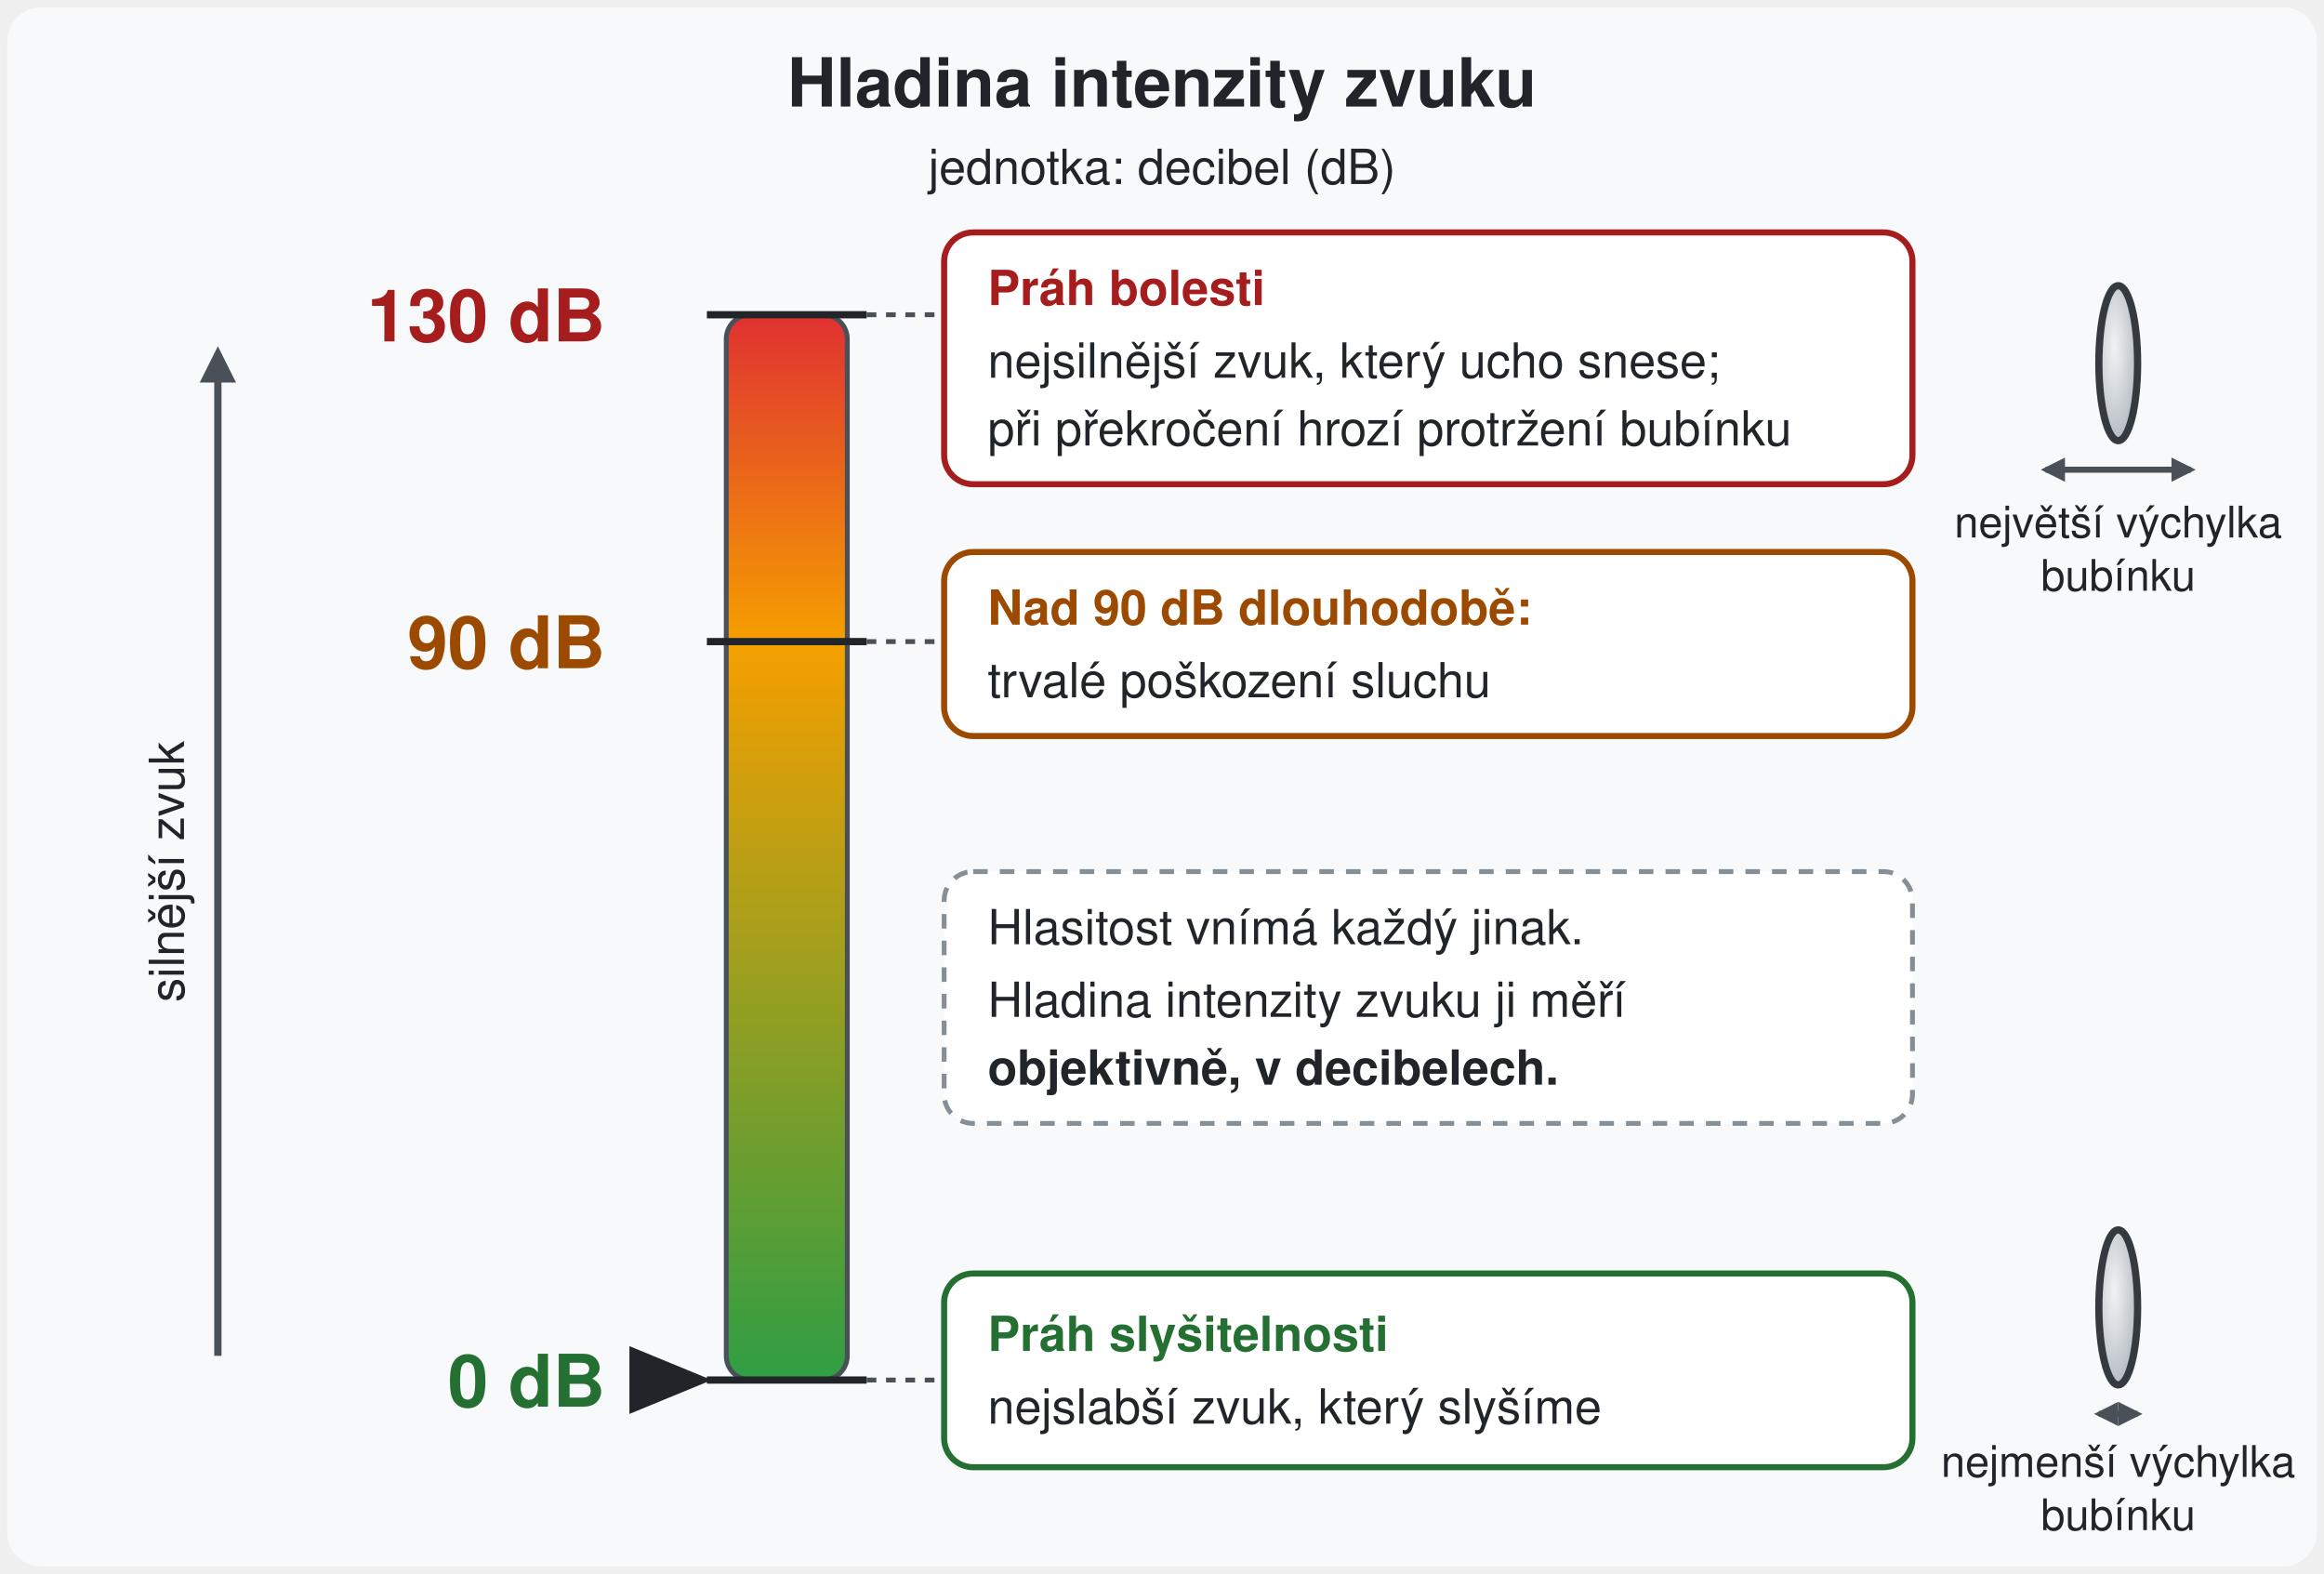
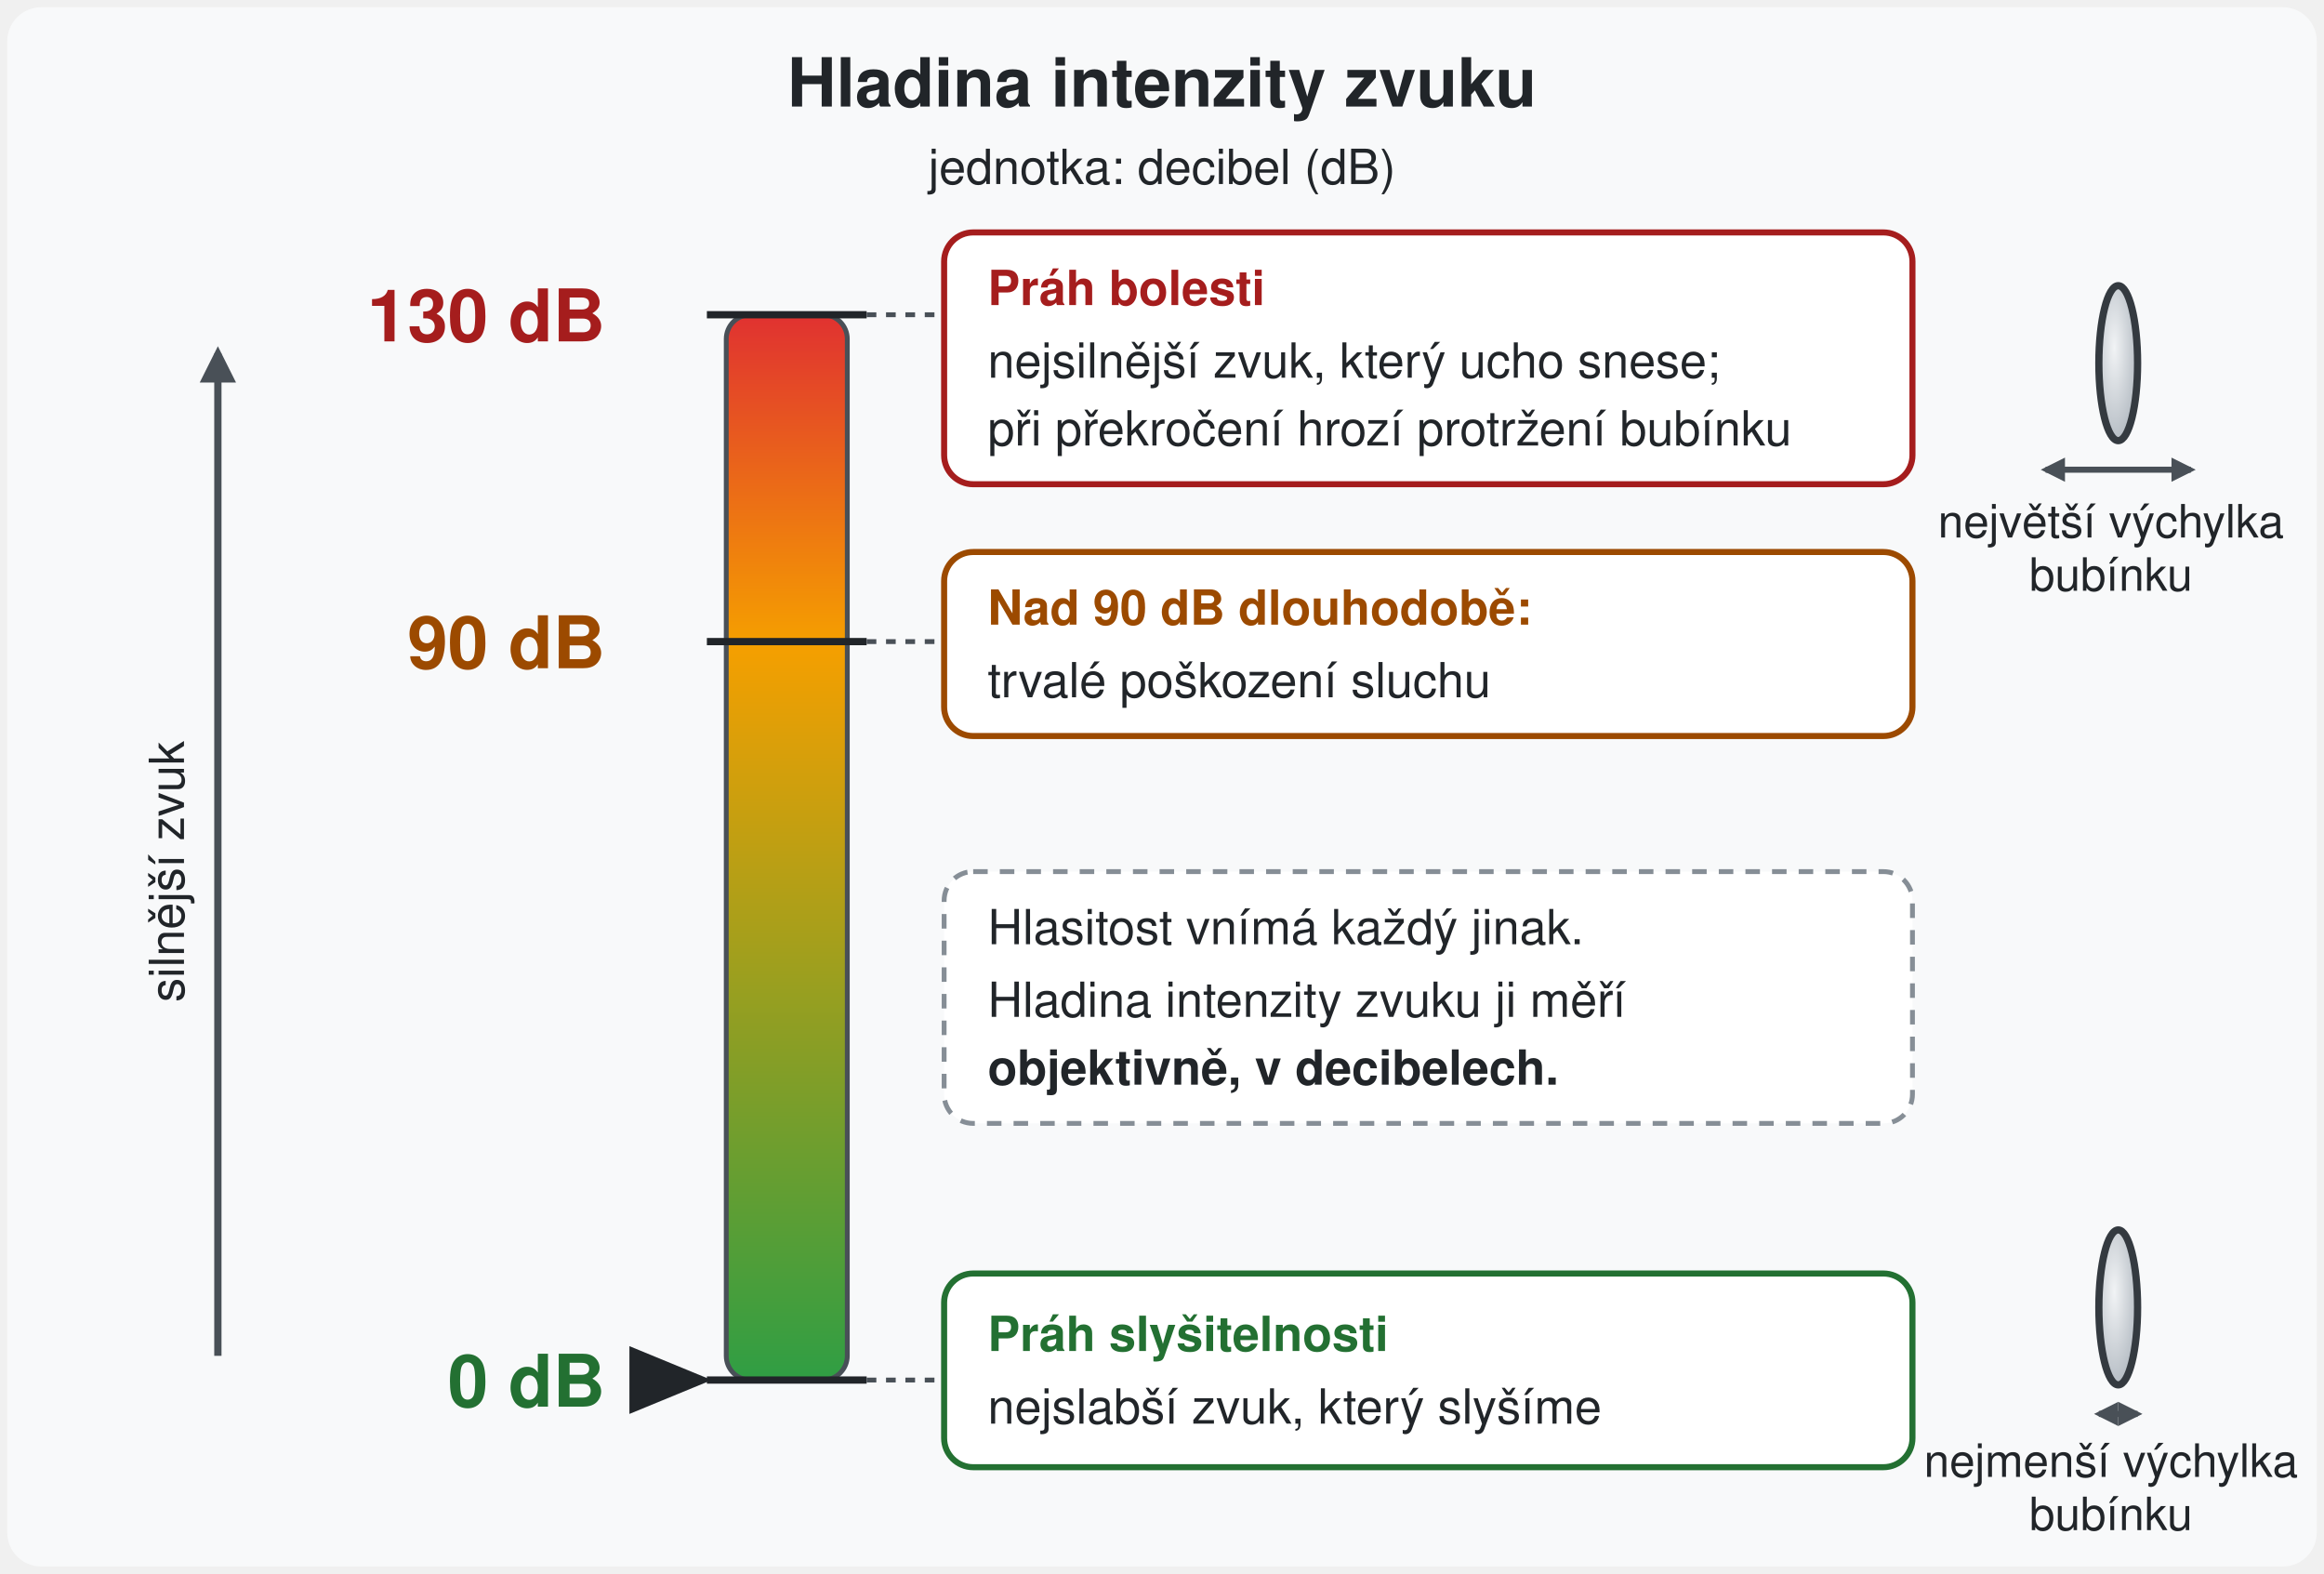
<svg xmlns="http://www.w3.org/2000/svg" viewBox="0 0 960 650" font-family="'Segoe UI', Helvetica, Arial, sans-serif" role="img" aria-label="Stupnice hladiny intenzity zvuku v decibelech, zdola zelená, nahoře červená. 0 dB je práh slyšitelnosti, nejslabší zvuk, který slyšíme; bubínek se vychyluje nejméně. Nad 90 dB dlouhodobě hrozí trvalé poškození sluchu. 130 dB je práh bolesti, nejsilnější zvuk, který ucho snese; při překročení hrozí protržení bubínku, bubínek se vychyluje nejvíce. Plaketa: hlasitost vnímá každý jinak, hladina intenzity zvuku ji měří objektivně v decibelech. Animace: ukazatel stoupá od 0 dB ke 130 dB, bubínek u 0 dB kmitá nepatrně, u 130 dB velmi silně.">
  <style>
/* Předloha: PDF lekce 35 (Škola/8/6 Zvuk/35 …/35. Vnímání zvuku, hlasitost zvuku .pdf), s. 5 – hladina intenzity
   zvuku, jednotka dB; práh slyšitelnosti 0 dB (nejmenší výchylka bubínku), práh bolesti 130 dB (největší výchylka,
   při překročení protržení bubínku); s. 6 – nad 90 dB dlouhodobě trvalé poškození sluchu. Strana PDF je bez obrázku,
   uspořádání podle infografiky ve složce lekce (svislý pruh zelená → oranžová → červená s hodnotami 0, 90, 130 dB).
   Měřítko pruhu: 0 dB y = 570, 130 dB y = 130, tedy 440 : 130 px na 1 dB; 90 dB y = 570 − 90 · 440 : 130 ≈ 265.
   Animace (6 s): ukazatel vyjede od 0 dB ke 130 dB a vrátí se; bubínek u 0 dB kmitá o ±2 px, u 130 dB o ±12 px.
   Bez animace (reduced-motion) = ukazatel u 0 dB, bubínky v klidu, výchylku ukazují dvojšipky. */
.uk { animation: uk 6s ease-in-out infinite; }
@keyframes uk { 0%, 10% { transform: translateY(0); } 55%, 70% { transform: translateY(-440px); } 100% { transform: translateY(0); } }
.mal { animation: mal .25s ease-in-out infinite alternate; }
@keyframes mal { from { transform: translateX(-2px); } to { transform: translateX(2px); } }
.vel { animation: vel .25s ease-in-out infinite alternate; }
@keyframes vel { from { transform: translateX(-12px); } to { transform: translateX(12px); } }
@media (prefers-reduced-motion: reduce) { .uk, .mal, .vel { animation: none; } }
</style>
  <defs>
    <linearGradient id="pruh" x1="0" y1="0" x2="0" y2="1">
      <stop offset="0" stop-color="#e03131" />
      <stop offset=".31" stop-color="#f59f00" />
      <stop offset="1" stop-color="#2f9e44" />
    </linearGradient>
    <radialGradient id="blana" cx="40%" cy="40%" r="70%">
      <stop offset="0" stop-color="#f1f3f5" />
      <stop offset="1" stop-color="#adb5bd" />
    </radialGradient>
    <marker id="dv" viewBox="0 0 10 10" refX="8" refY="5" markerWidth="4" markerHeight="4" orient="auto-start-reverse">
      <path d="M0 0L10 5L0 10Z" fill="#495057" />
    </marker>
    <marker id="up" viewBox="0 0 10 10" refX="8" refY="5" markerWidth="5" markerHeight="5" orient="auto">
      <path d="M0 0L10 5L0 10Z" fill="#495057" />
    </marker>
  </defs>
  <rect x="3" y="3" width="954" height="644" rx="14" fill="#f8f9fa" />
  <text x="480" y="44" font-size="28" font-weight="bold" fill="#212529" text-anchor="middle">Hladina intenzity zvuku</text>
  <text x="480" y="76" font-size="20" fill="#212529" text-anchor="middle">jednotka: decibel (dB)</text>
  <path d="M90 560V146" stroke="#495057" stroke-width="3" marker-end="url(#up)" />
  <text x="76" y="360" font-size="20" fill="#212529" text-anchor="middle" transform="rotate(-90 76 360)">silnější zvuk</text>
  <rect x="300" y="130" width="50" height="440" rx="10" fill="url(#pruh)" stroke="#495057" stroke-width="2" />
  <g stroke="#212529" stroke-width="3">
    <path d="M292 130H358" />
    <path d="M292 265H358" />
    <path d="M292 570H358" />
  </g>
  <g font-size="30" font-weight="bold" text-anchor="end">
    <text x="250" y="141" fill="#a51d1d">130 dB</text>
    <text x="250" y="276" fill="#9c4a00">90 dB</text>
    <text x="250" y="581" fill="#237032">0 dB</text>
  </g>
  <g class="uk">
    <path d="M260 556L294 570L260 584Z" fill="#212529" />
  </g>
  <g stroke="#495057" stroke-width="2" stroke-dasharray="4 4">
    <path d="M358 130H390" />
    <path d="M358 265H390" />
    <path d="M358 570H390" />
  </g>
  <rect x="390" y="96" width="400" height="104" rx="12" fill="#fff" stroke="#a51d1d" stroke-width="2.5" />
  <g font-size="20" fill="#212529">
    <text x="408" y="126" font-weight="bold" fill="#a51d1d">Práh bolesti</text>
    <text x="408" y="156">nejsilnější zvuk, který ucho snese;</text>
    <text x="408" y="184">při překročení hrozí protržení bubínku</text>
  </g>
  <rect x="390" y="228" width="400" height="76" rx="12" fill="#fff" stroke="#9c4a00" stroke-width="2.5" />
  <g font-size="20" fill="#212529">
    <text x="408" y="258" font-weight="bold" fill="#9c4a00">Nad 90 dB dlouhodobě:</text>
    <text x="408" y="288">trvalé poškození sluchu</text>
  </g>
  <rect x="390" y="360" width="400" height="104" rx="12" fill="#fff" stroke="#868e96" stroke-width="2" stroke-dasharray="6 5" />
  <g font-size="20" fill="#212529">
    <text x="408" y="390">Hlasitost vnímá každý jinak.</text>
    <text x="408" y="420">Hladina intenzity zvuku ji měří</text>
    <text x="408" y="448" font-weight="bold">objektivně, v decibelech.</text>
  </g>
  <rect x="390" y="526" width="400" height="80" rx="12" fill="#fff" stroke="#237032" stroke-width="2.5" />
  <g font-size="20" fill="#212529">
    <text x="408" y="558" font-weight="bold" fill="#237032">Práh slyšitelnosti</text>
    <text x="408" y="588">nejslabší zvuk, který slyšíme</text>
  </g>
  <g transform="translate(875 150)">
    <g class="vel">
      <ellipse cx="0" cy="0" rx="8" ry="32" fill="url(#blana)" stroke="#343a40" stroke-width="3" />
    </g>
    <path d="M-30 44H30" stroke="#495057" stroke-width="2.5" marker-start="url(#dv)" marker-end="url(#dv)" />
  </g>
-   <text x="875" y="222" font-size="18" fill="#212529" text-anchor="middle">největší výchylka</text>
-   <text x="875" y="244" font-size="18" fill="#212529" text-anchor="middle">bubínku</text>
+   <text x="872" y="222" font-size="19" fill="#212529" text-anchor="middle">největší výchylka</text>
+   <text x="872" y="244" font-size="19" fill="#212529" text-anchor="middle">bubínku</text>
  <g transform="translate(875 540)">
    <g class="mal">
      <ellipse cx="0" cy="0" rx="8" ry="32" fill="url(#blana)" stroke="#343a40" stroke-width="3" />
    </g>
    <path d="M-8 44H8" stroke="#495057" stroke-width="2.5" marker-start="url(#dv)" marker-end="url(#dv)" />
  </g>
-   <text x="875" y="610" font-size="18" fill="#212529" text-anchor="middle">nejmenší výchylka</text>
-   <text x="875" y="632" font-size="18" fill="#212529" text-anchor="middle">bubínku</text>
+   <text x="872" y="610" font-size="19" fill="#212529" text-anchor="middle">nejmenší výchylka</text>
+   <text x="872" y="632" font-size="19" fill="#212529" text-anchor="middle">bubínku</text>
</svg>
